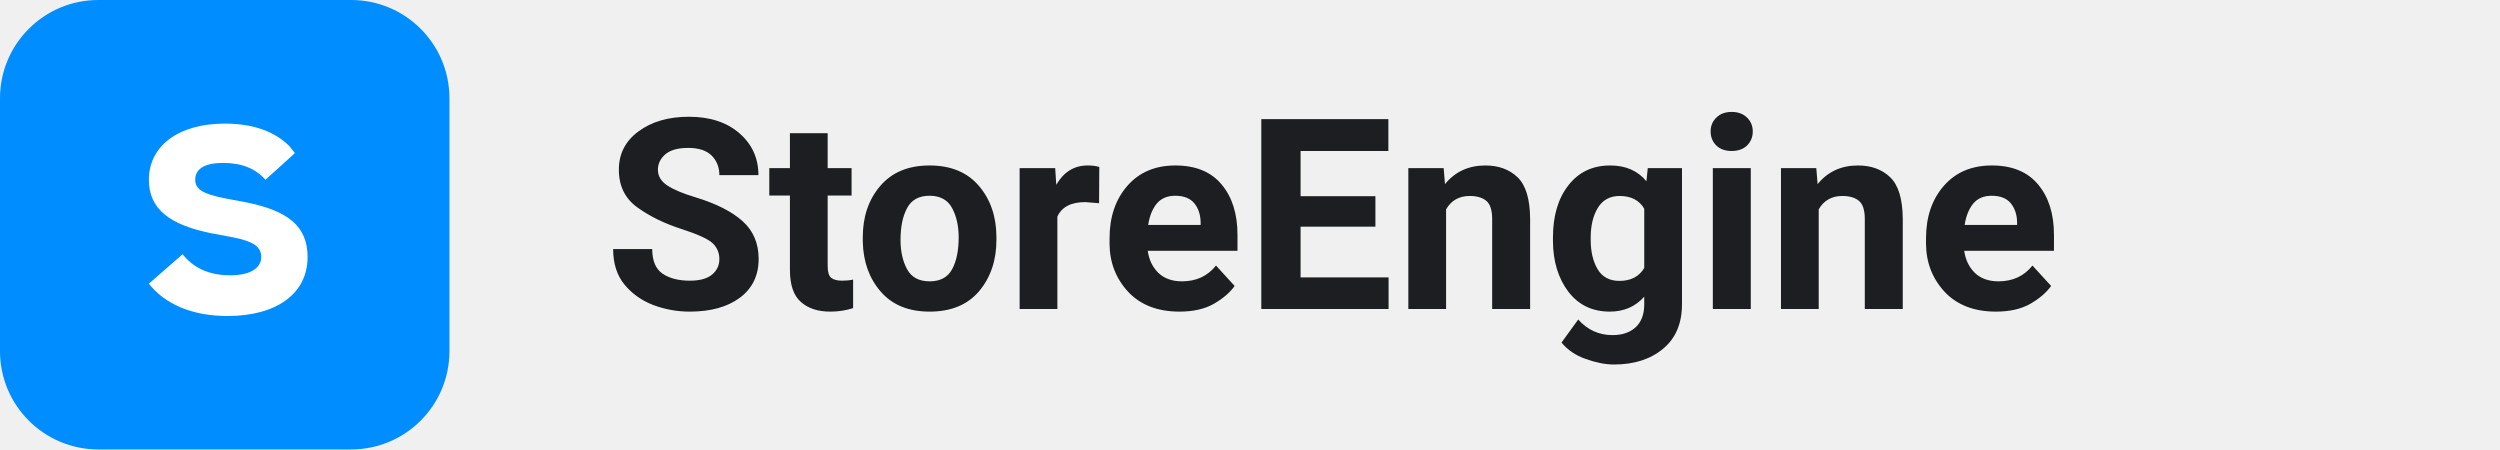
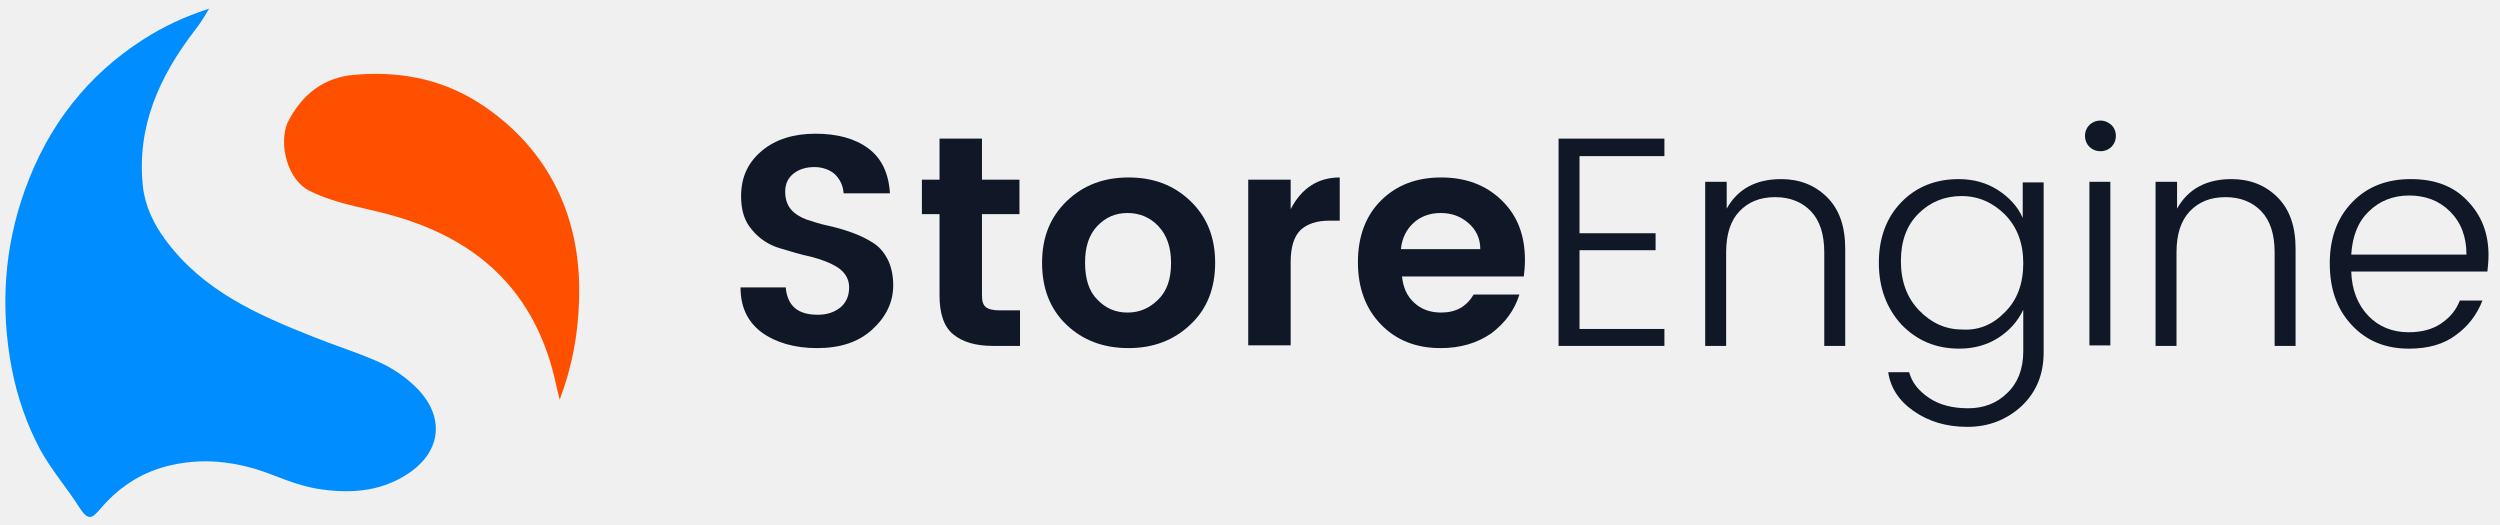
- <svg xmlns="http://www.w3.org/2000/svg" width="178" height="32" viewBox="0 0 178 32" fill="none" role="img" aria-label="StoreEngine">
-   <rect width="32" height="32" rx="7" fill="#008DFF" />
-   <path d="M20.6 10.4c-1-1-2.5-1.6-4.6-1.6-3.3 0-5.4 1.6-5.4 4 0 2.1 1.5 3.2 4.4 3.8l1.6.3c1.5.3 2 .7 2 1.4 0 .8-.8 1.3-2.2 1.3-1.5 0-2.6-.5-3.4-1.5l-2.4 2.1c1.1 1.4 3 2.3 5.6 2.3 3.5 0 5.7-1.6 5.7-4.2 0-2.2-1.4-3.3-4.4-3.9l-1.6-.3c-1.4-.3-2-.6-2-1.3 0-.8.7-1.2 2-1.2 1.3 0 2.3.4 3 1.2l2.1-1.9Z" fill="#fff" />
-   <text x="43" y="22" font-family="-apple-system, BlinkMacSystemFont, 'Segoe UI', Roboto, Helvetica, Arial, sans-serif" font-size="19" font-weight="700" fill="#1c1e21">StoreEngine</text>
+ <svg xmlns="http://www.w3.org/2000/svg" width="310" height="65" viewBox="0 0 310 65" fill="none">
+   <g clip-path="url(#clip0_433_1920)">
+     <path d="M100.986 20.716C99.96 20.716 99.072 20.987 98.388 21.53C97.705 22.073 97.363 22.819 97.363 23.768C97.363 24.718 97.636 25.464 98.115 26.006C98.593 26.549 99.277 26.956 100.029 27.227C100.849 27.498 101.669 27.77 102.626 27.973C103.583 28.176 104.54 28.448 105.497 28.787C106.454 29.126 107.342 29.533 108.094 30.008C108.915 30.482 109.53 31.16 110.008 32.042C110.487 32.924 110.76 34.077 110.76 35.365C110.76 37.468 109.872 39.299 108.163 40.859C106.454 42.419 104.198 43.165 101.327 43.165C98.525 43.165 96.201 42.487 94.424 41.198C92.646 39.842 91.826 38.01 91.826 35.637H97.431C97.636 37.943 98.935 39.028 101.396 39.028C102.626 39.028 103.515 38.689 104.267 38.078C104.95 37.468 105.292 36.654 105.292 35.637C105.292 34.619 104.813 33.806 103.925 33.195C102.968 32.585 101.874 32.178 100.575 31.839C99.277 31.567 97.978 31.16 96.611 30.754C95.312 30.347 94.15 29.601 93.262 28.515C92.305 27.43 91.894 26.074 91.894 24.311C91.894 21.937 92.783 20.106 94.492 18.681C96.201 17.257 98.457 16.579 101.122 16.579C103.856 16.579 106.044 17.189 107.684 18.41C109.325 19.631 110.213 21.53 110.35 23.971H104.608C104.54 22.954 104.13 22.208 103.515 21.598C102.899 21.055 102.011 20.716 100.986 20.716Z" fill="#101828" />
+     <path d="M123.952 38.485H126.481V42.893H123.132C121.013 42.893 119.373 42.419 118.211 41.469C117.049 40.52 116.502 38.892 116.502 36.654V26.549H114.314V22.276H116.502V17.189H121.765V22.276H126.413V26.549H121.765V36.654C121.765 37.332 121.902 37.807 122.243 38.078C122.585 38.349 123.132 38.485 123.952 38.485Z" fill="#101828" />
+     <path d="M132.223 40.249C130.173 38.282 129.216 35.705 129.216 32.585C129.216 29.397 130.241 26.888 132.292 24.921C134.342 22.954 136.871 22.005 139.947 22.005C143.023 22.005 145.552 22.954 147.603 24.921C149.654 26.888 150.679 29.397 150.679 32.585C150.679 35.773 149.654 38.35 147.603 40.249C145.552 42.215 142.955 43.165 139.947 43.165C136.735 43.165 134.206 42.148 132.223 40.249ZM139.811 38.757C141.314 38.757 142.545 38.214 143.638 37.129C144.732 36.044 145.211 34.552 145.211 32.585C145.211 30.618 144.664 29.126 143.638 28.041C142.613 26.956 141.314 26.413 139.811 26.413C138.307 26.413 137.076 26.956 136.051 28.041C135.026 29.126 134.547 30.618 134.547 32.585C134.547 34.552 135.026 36.112 136.051 37.129C137.076 38.214 138.307 38.757 139.811 38.757Z" fill="#101828" />
+     <path d="M160.043 22.276V25.938C161.411 23.293 163.461 22.005 166.127 22.005V27.363H164.828C163.256 27.363 162.094 27.769 161.274 28.515C160.454 29.329 160.043 30.618 160.043 32.517V42.825H154.78V22.276H160.043Z" fill="#101828" />
+     <path d="M178.635 43.165C175.627 43.165 173.167 42.215 171.253 40.249C169.339 38.282 168.382 35.705 168.382 32.517C168.382 29.329 169.339 26.752 171.253 24.853C173.167 22.954 175.627 22.005 178.703 22.005C181.779 22.005 184.24 22.954 186.154 24.785C188.136 26.684 189.093 29.126 189.093 32.246C189.093 32.992 189.025 33.602 188.956 34.28H173.85C173.987 35.637 174.465 36.722 175.354 37.536C176.243 38.35 177.336 38.757 178.703 38.757C180.549 38.757 181.847 38.011 182.736 36.519H188.409C187.794 38.485 186.632 40.045 184.923 41.334C183.146 42.554 181.096 43.165 178.635 43.165ZM182.053 27.634C181.096 26.82 180.002 26.413 178.635 26.413C177.336 26.413 176.174 26.82 175.286 27.634C174.397 28.448 173.85 29.533 173.713 30.889H183.556C183.556 29.533 183.01 28.448 182.053 27.634Z" fill="#101828" />
+     <path d="M206.387 17.189V19.36H195.86V28.922H205.293V31.025H195.86V40.791H206.387V42.893H193.263V17.189H206.387Z" fill="#101828" />
+     <path d="M214.11 22.547V25.871C215.477 23.429 217.733 22.208 220.877 22.208C223.133 22.208 225.047 22.954 226.55 24.446C228.054 25.938 228.806 28.041 228.806 30.822V42.894H226.209V31.296C226.209 29.058 225.662 27.363 224.568 26.21C223.475 25.057 221.971 24.446 220.125 24.446C218.211 24.446 216.776 25.057 215.682 26.21C214.589 27.363 214.042 29.058 214.042 31.296V42.894H211.444V22.547H214.11Z" fill="#101828" />
+     <path d="M235.779 40.248C233.934 38.214 232.977 35.705 232.977 32.585C232.977 29.465 233.934 26.956 235.779 25.057C237.625 23.158 240.017 22.208 242.888 22.208C244.733 22.208 246.374 22.683 247.741 23.565C249.108 24.446 250.202 25.599 250.817 27.023V22.615H253.414V43.64C253.414 46.42 252.526 48.59 250.68 50.354C248.835 52.049 246.579 52.931 243.981 52.931C241.316 52.931 239.128 52.253 237.283 50.964C235.437 49.676 234.412 48.048 234.139 46.149H236.736C237.078 47.438 237.898 48.455 239.197 49.337C240.495 50.218 242.136 50.625 244.05 50.625C245.964 50.625 247.604 50.015 248.903 48.726C250.202 47.505 250.885 45.742 250.885 43.572V38.417C250.202 39.842 249.176 40.995 247.809 41.876C246.442 42.758 244.802 43.233 242.956 43.233C240.017 43.233 237.693 42.215 235.779 40.248ZM248.63 38.689C250.133 37.197 250.885 35.162 250.885 32.653C250.885 30.143 250.133 28.177 248.63 26.617C247.126 25.125 245.349 24.311 243.23 24.311C241.111 24.311 239.333 25.057 237.898 26.481C236.394 27.973 235.711 29.94 235.711 32.381C235.711 34.891 236.463 36.925 237.966 38.485C239.47 40.045 241.247 40.859 243.298 40.859C245.349 40.995 247.126 40.248 248.63 38.689Z" fill="#101828" />
+     <path d="M262.368 16.85C262.368 17.393 262.163 17.868 261.821 18.207C261.479 18.546 261.001 18.749 260.454 18.749C259.907 18.749 259.429 18.546 259.087 18.207C258.745 17.868 258.54 17.393 258.54 16.85C258.54 16.308 258.745 15.833 259.087 15.494C259.429 15.155 259.907 14.951 260.454 14.951C261.001 14.951 261.411 15.155 261.821 15.494C262.163 15.833 262.368 16.308 262.368 16.85ZM259.087 42.894V22.547H261.684V42.826H259.087V42.894Z" fill="#101828" />
+     <path d="M269.956 22.547V25.871C271.323 23.429 273.579 22.208 276.723 22.208C278.978 22.208 280.892 22.954 282.396 24.446C283.9 25.938 284.652 28.041 284.652 30.822V42.894H282.054V31.296C282.054 29.058 281.508 27.363 280.414 26.21C279.32 25.057 277.816 24.446 275.971 24.446C274.057 24.446 272.622 25.057 271.528 26.21C270.434 27.363 269.887 29.058 269.887 31.296V42.894H267.29V22.547H269.956Z" fill="#101828" />
+     <path d="M298.733 43.233C295.793 43.233 293.469 42.283 291.624 40.316C289.778 38.349 288.89 35.84 288.89 32.653C288.89 29.465 289.847 26.956 291.692 25.057C293.538 23.158 295.93 22.208 298.938 22.208C301.945 22.208 304.269 23.09 305.978 24.921C307.755 26.752 308.575 28.99 308.575 31.635C308.575 32.381 308.507 32.992 308.439 33.67H291.555C291.624 35.976 292.376 37.807 293.674 39.163C294.973 40.52 296.682 41.198 298.664 41.198C300.236 41.198 301.603 40.859 302.697 40.113C303.791 39.367 304.543 38.485 305.021 37.264H307.824C307.14 39.028 306.046 40.452 304.543 41.537C303.039 42.69 301.057 43.233 298.733 43.233ZM305.841 31.567C305.841 29.329 305.158 27.566 303.791 26.21C302.424 24.853 300.715 24.243 298.733 24.243C296.75 24.243 295.041 24.921 293.743 26.21C292.376 27.498 291.692 29.329 291.555 31.567H305.841Z" fill="#101828" />
+     <path d="M25.93 1.075C24.935 2.753 24.742 2.996 24.084 3.855C19.778 9.484 16.907 15.724 17.727 23.184C18.001 25.558 19.094 27.864 20.53 29.763C25.246 36.138 32.013 39.054 38.848 41.767C41.377 42.784 43.975 43.598 46.504 44.683C48.486 45.497 50.332 46.718 51.904 48.346C55.048 51.737 54.706 55.738 51.015 58.451C47.598 60.892 43.838 61.231 39.874 60.689C37.892 60.418 35.978 59.739 34.064 58.993C29.962 57.366 25.793 56.688 21.418 57.637C17.864 58.383 14.925 60.214 12.532 62.995C11.439 64.284 10.96 64.69 9.798 62.859C8.294 60.486 6.449 58.383 5.013 55.806C3.305 52.618 2.143 49.227 1.459 45.701C0.024 38.173 0.502 30.712 3.1 23.523C5.97 15.521 10.892 9.281 17.796 4.873C20.325 3.245 22.99 2.024 25.93 1.075Z" fill="#008DFF" />
+     <path d="M69.403 49.566C68.992 48.006 68.787 46.786 68.446 45.633C65.643 35.595 58.944 29.898 49.785 27.05C45.957 25.829 42.061 25.49 38.37 23.659C35.636 22.302 34.549 17.891 35.636 15.249C37.413 11.722 40.079 9.62 43.907 9.281C49.307 8.806 54.433 9.688 59.15 12.604C67.215 17.691 72.273 26.033 71.795 37.494C71.658 41.496 70.975 45.361 69.403 49.566Z" fill="#FF5000" />
+   </g>
+   <defs>
+     <clipPath id="clip0_433_1920">
+       <rect width="310" height="64" fill="white" transform="translate(0 0.941162)" />
+     </clipPath>
+   </defs>
</svg>
